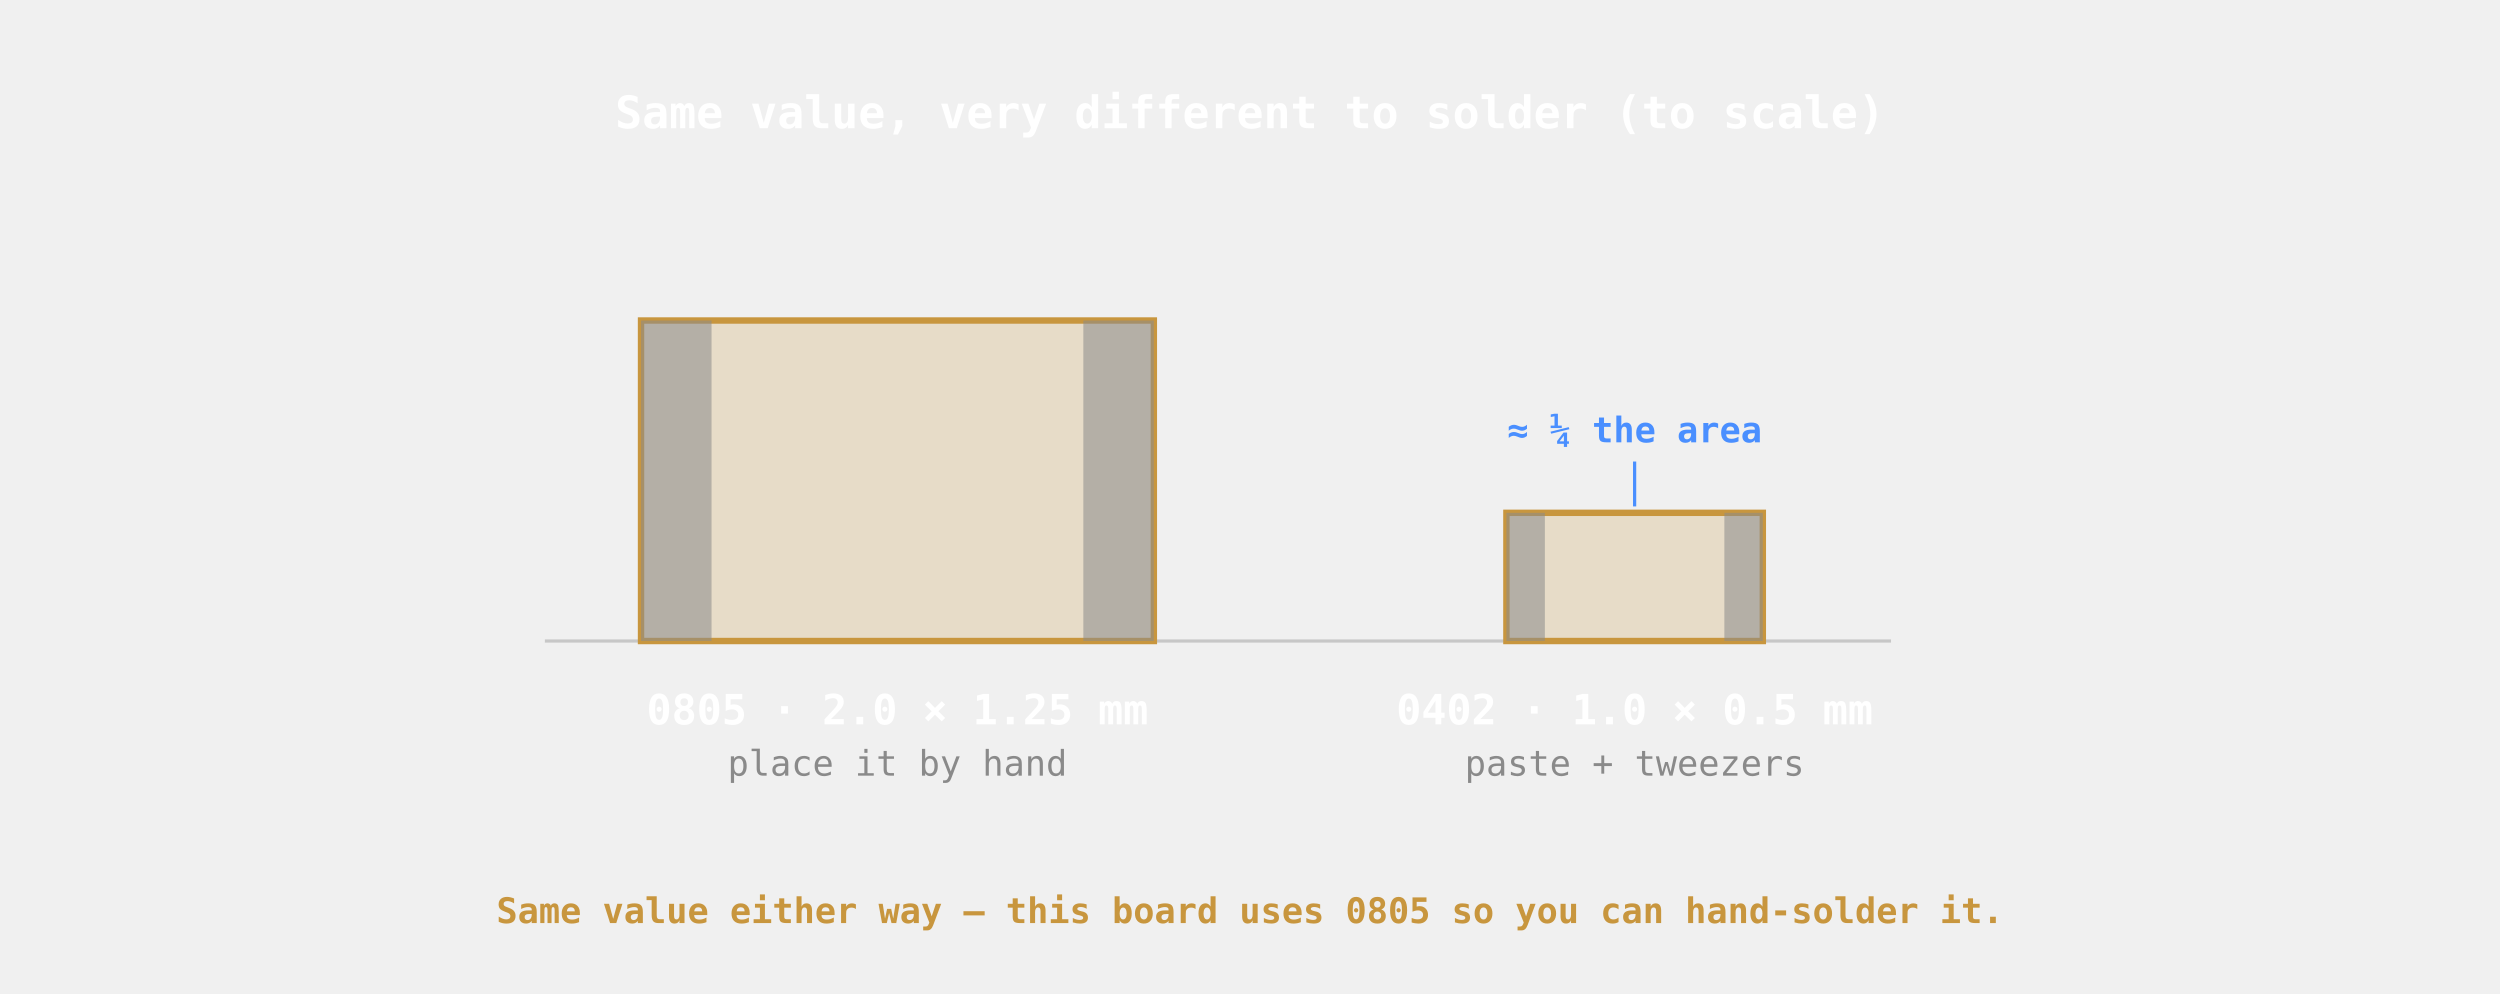
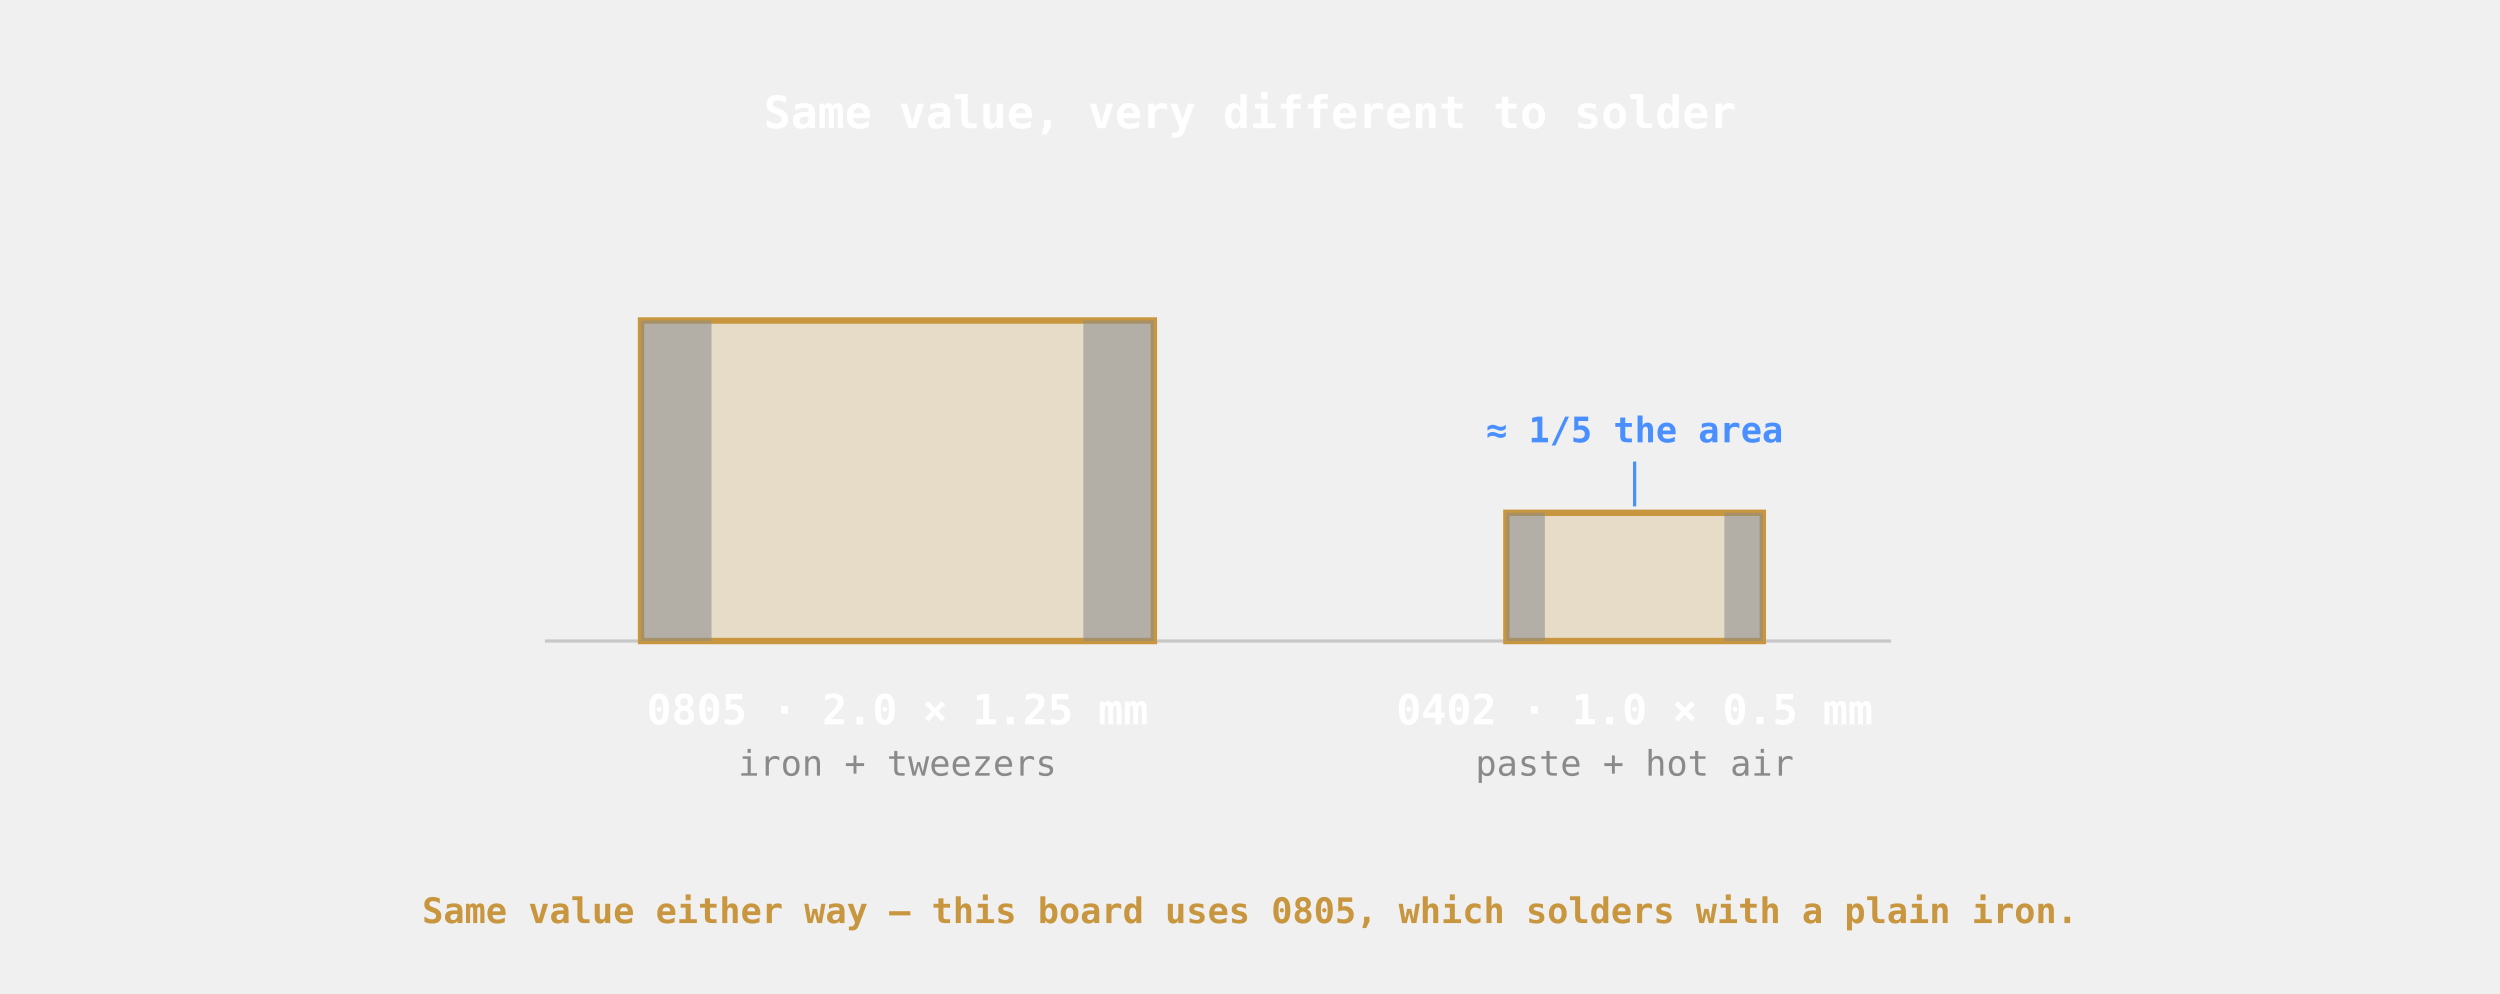
- <svg xmlns="http://www.w3.org/2000/svg" viewBox="0 0 780 310" role="img" aria-label="An 0805 passive (2.0 by 1.25 mm) next to an 0402 (1.0 by 0.5 mm), drawn to scale: the 0402 is about a quarter of the area and wants paste and tweezers, while the 0805 can be placed by hand" font-family="ui-monospace, 'SFMono-Regular', Menlo, monospace">
-   <text x="390" y="40" text-anchor="middle" fill="#ffffff" font-size="14" font-weight="700">Same value, very different to solder (to scale)</text>
+ <svg xmlns="http://www.w3.org/2000/svg" viewBox="0 0 780 310" role="img" aria-label="An 0805 passive (2.0 by 1.25 mm) next to an 0402 (1.0 by 0.5 mm): the 0402 is about a fifth the area and wants solder paste and hot air, while the 0805 solders with a plain iron and tweezers" font-family="ui-monospace, 'SFMono-Regular', Menlo, monospace">
+   <text x="390" y="40" text-anchor="middle" fill="#ffffff" font-size="14" font-weight="700">Same value, very different to solder</text>
  <line x1="170" y1="200" x2="590" y2="200" stroke="#8a8a8a" stroke-width="1" stroke-opacity="0.4" />
  <rect x="200" y="100" width="160" height="100" fill="rgba(200,150,62,0.22)" stroke="#c8963e" stroke-width="2" />
  <rect x="200" y="100" width="22" height="100" fill="#8a8a8a" fill-opacity="0.55" />
  <rect x="338" y="100" width="22" height="100" fill="#8a8a8a" fill-opacity="0.55" />
  <text x="280" y="226" text-anchor="middle" fill="#ffffff" font-size="13" font-weight="700">0805 · 2.0 × 1.25 mm</text>
-   <text x="280" y="242" text-anchor="middle" fill="#8a8a8a" font-size="11">place it by hand</text>
+   <text x="280" y="242" text-anchor="middle" fill="#8a8a8a" font-size="11">iron + tweezers</text>
  <rect x="470" y="160" width="80" height="40" fill="rgba(200,150,62,0.22)" stroke="#c8963e" stroke-width="2" />
  <rect x="470" y="160" width="12" height="40" fill="#8a8a8a" fill-opacity="0.55" />
  <rect x="538" y="160" width="12" height="40" fill="#8a8a8a" fill-opacity="0.55" />
  <text x="510" y="226" text-anchor="middle" fill="#ffffff" font-size="13" font-weight="700">0402 · 1.0 × 0.5 mm</text>
-   <text x="510" y="242" text-anchor="middle" fill="#8a8a8a" font-size="11">paste + tweezers</text>
-   <text x="510" y="138" text-anchor="middle" fill="#4a8fff" font-size="11" font-weight="700">≈ ¼ the area</text>
+   <text x="510" y="242" text-anchor="middle" fill="#8a8a8a" font-size="11">paste + hot air</text>
+   <text x="510" y="138" text-anchor="middle" fill="#4a8fff" font-size="11" font-weight="700">≈ 1/5 the area</text>
  <line x1="510" y1="144" x2="510" y2="158" stroke="#4a8fff" stroke-width="1" />
-   <text x="390" y="288" text-anchor="middle" fill="#c8963e" font-size="11" font-weight="700">Same value either way — this board uses 0805 so you can hand-solder it.</text>
+   <text x="390" y="288" text-anchor="middle" fill="#c8963e" font-size="11" font-weight="700">Same value either way — this board uses 0805, which solders with a plain iron.</text>
</svg>
